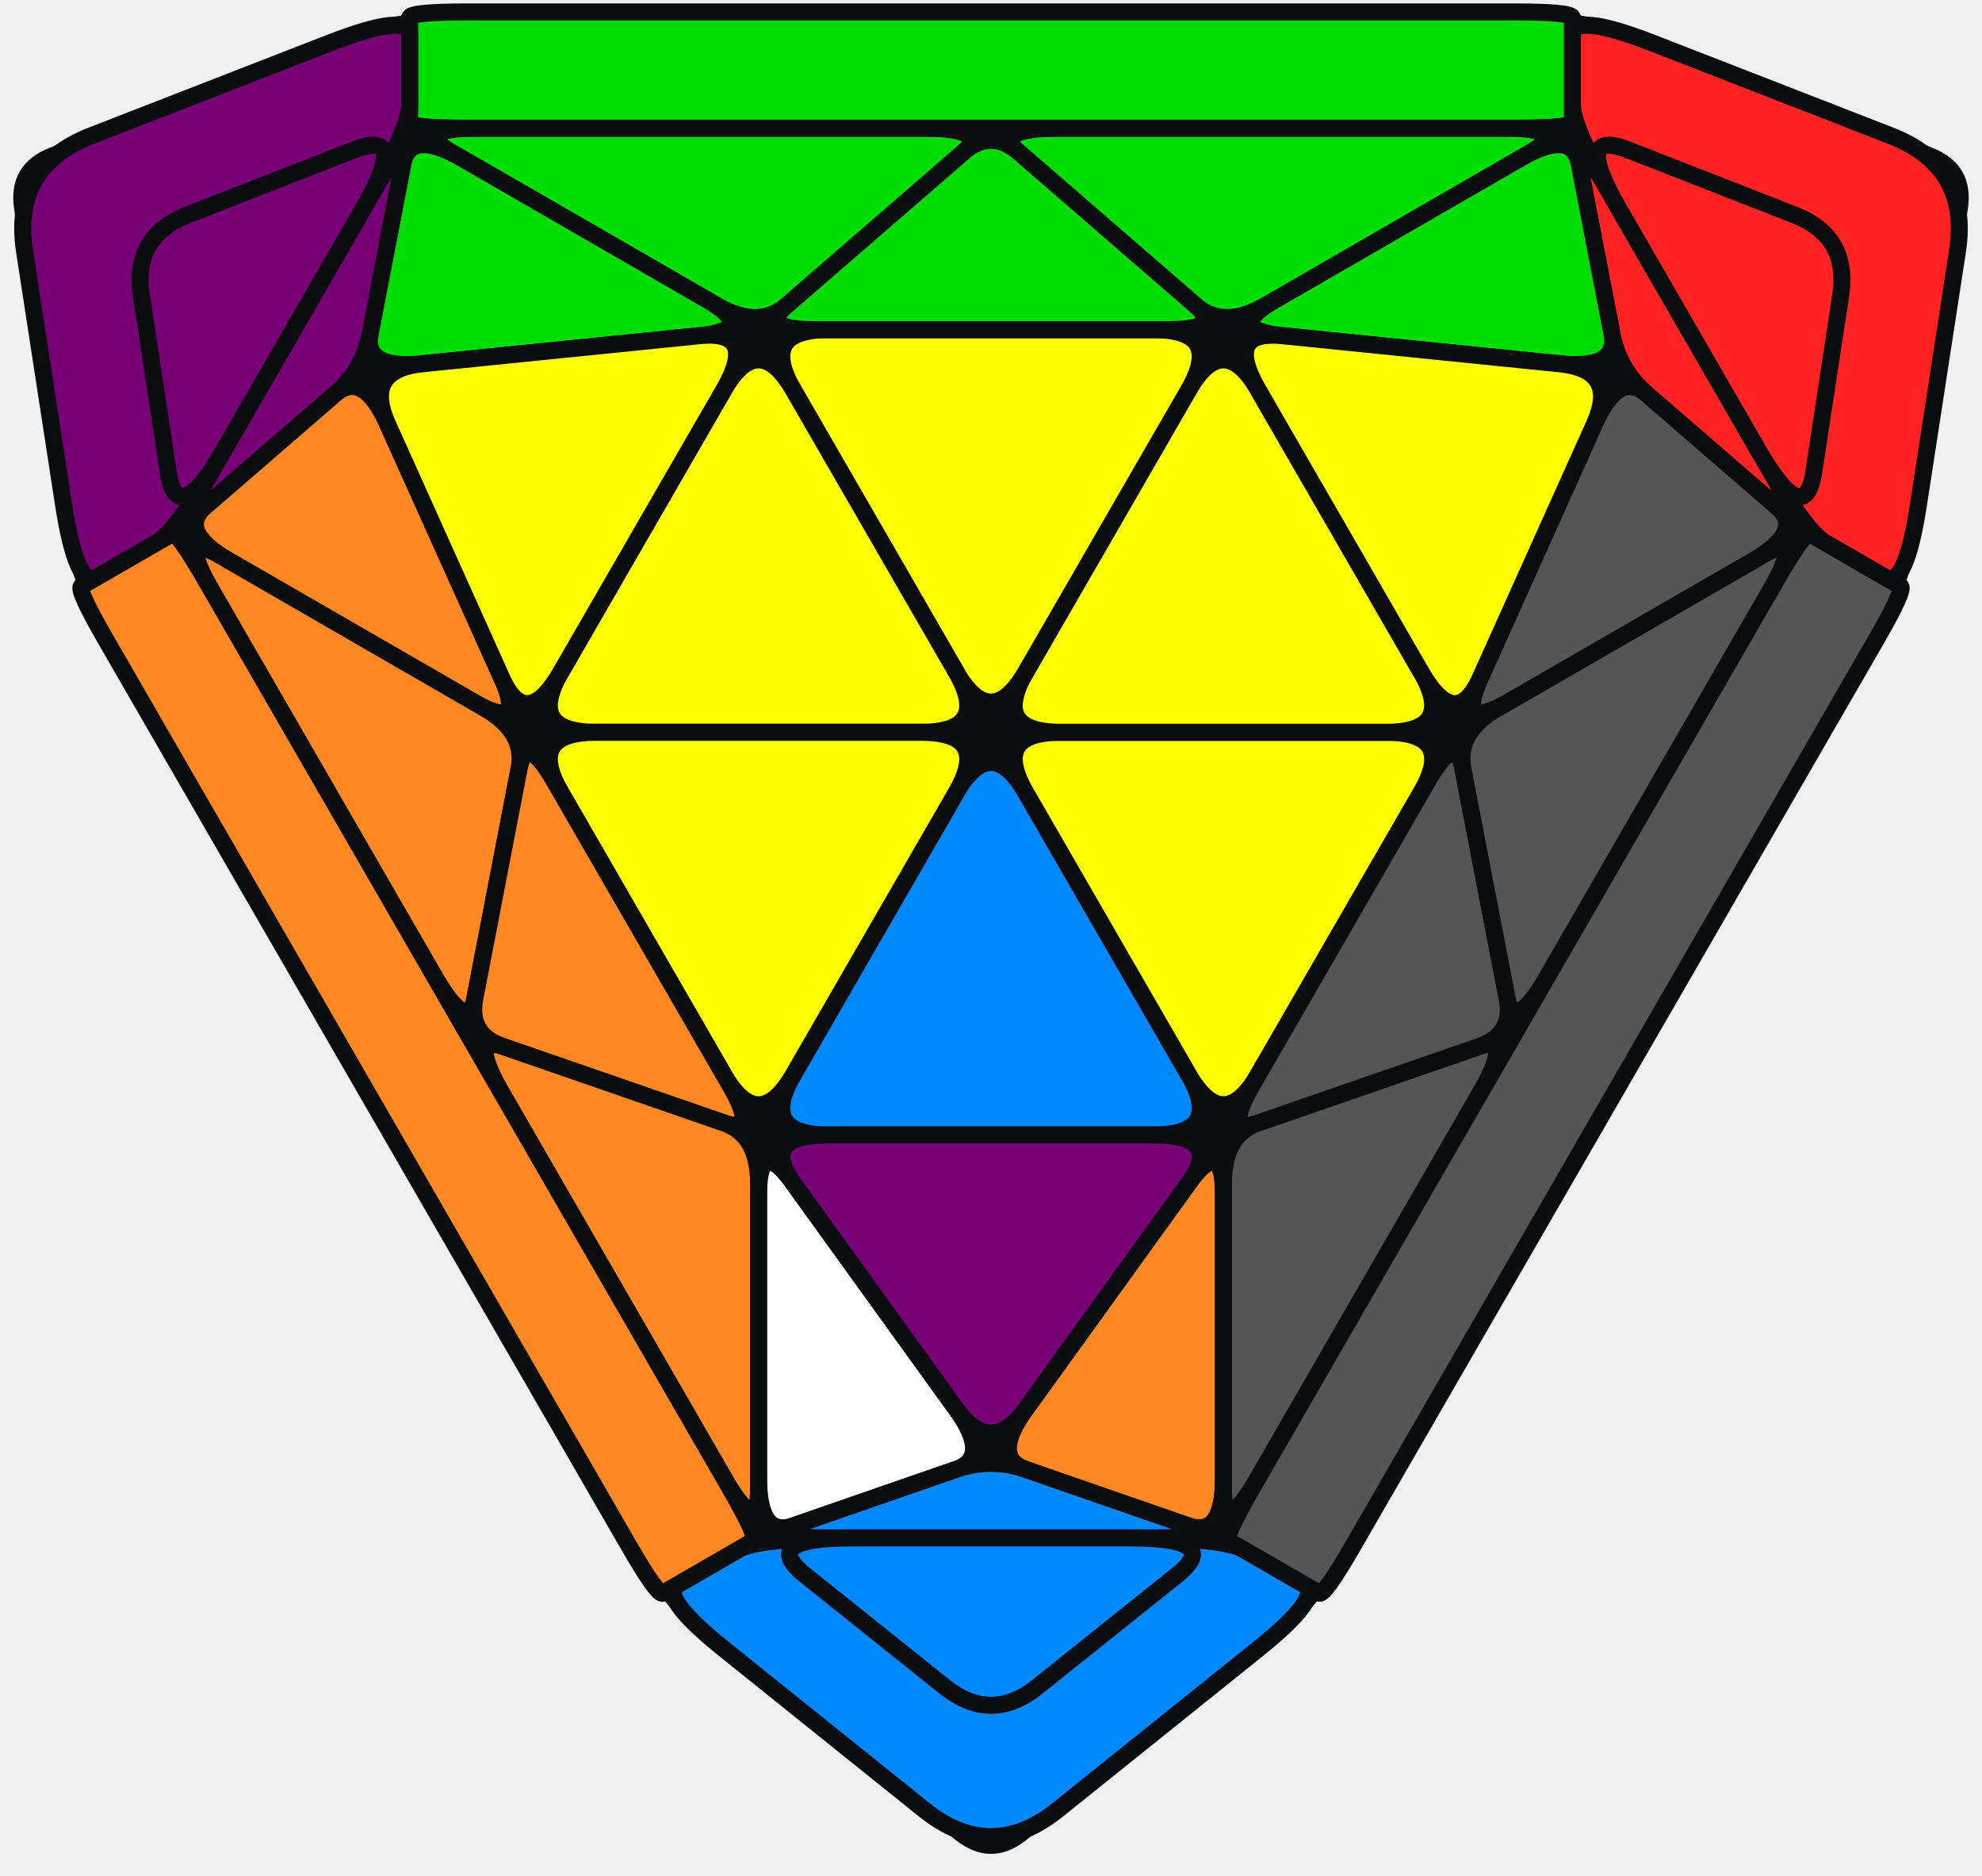
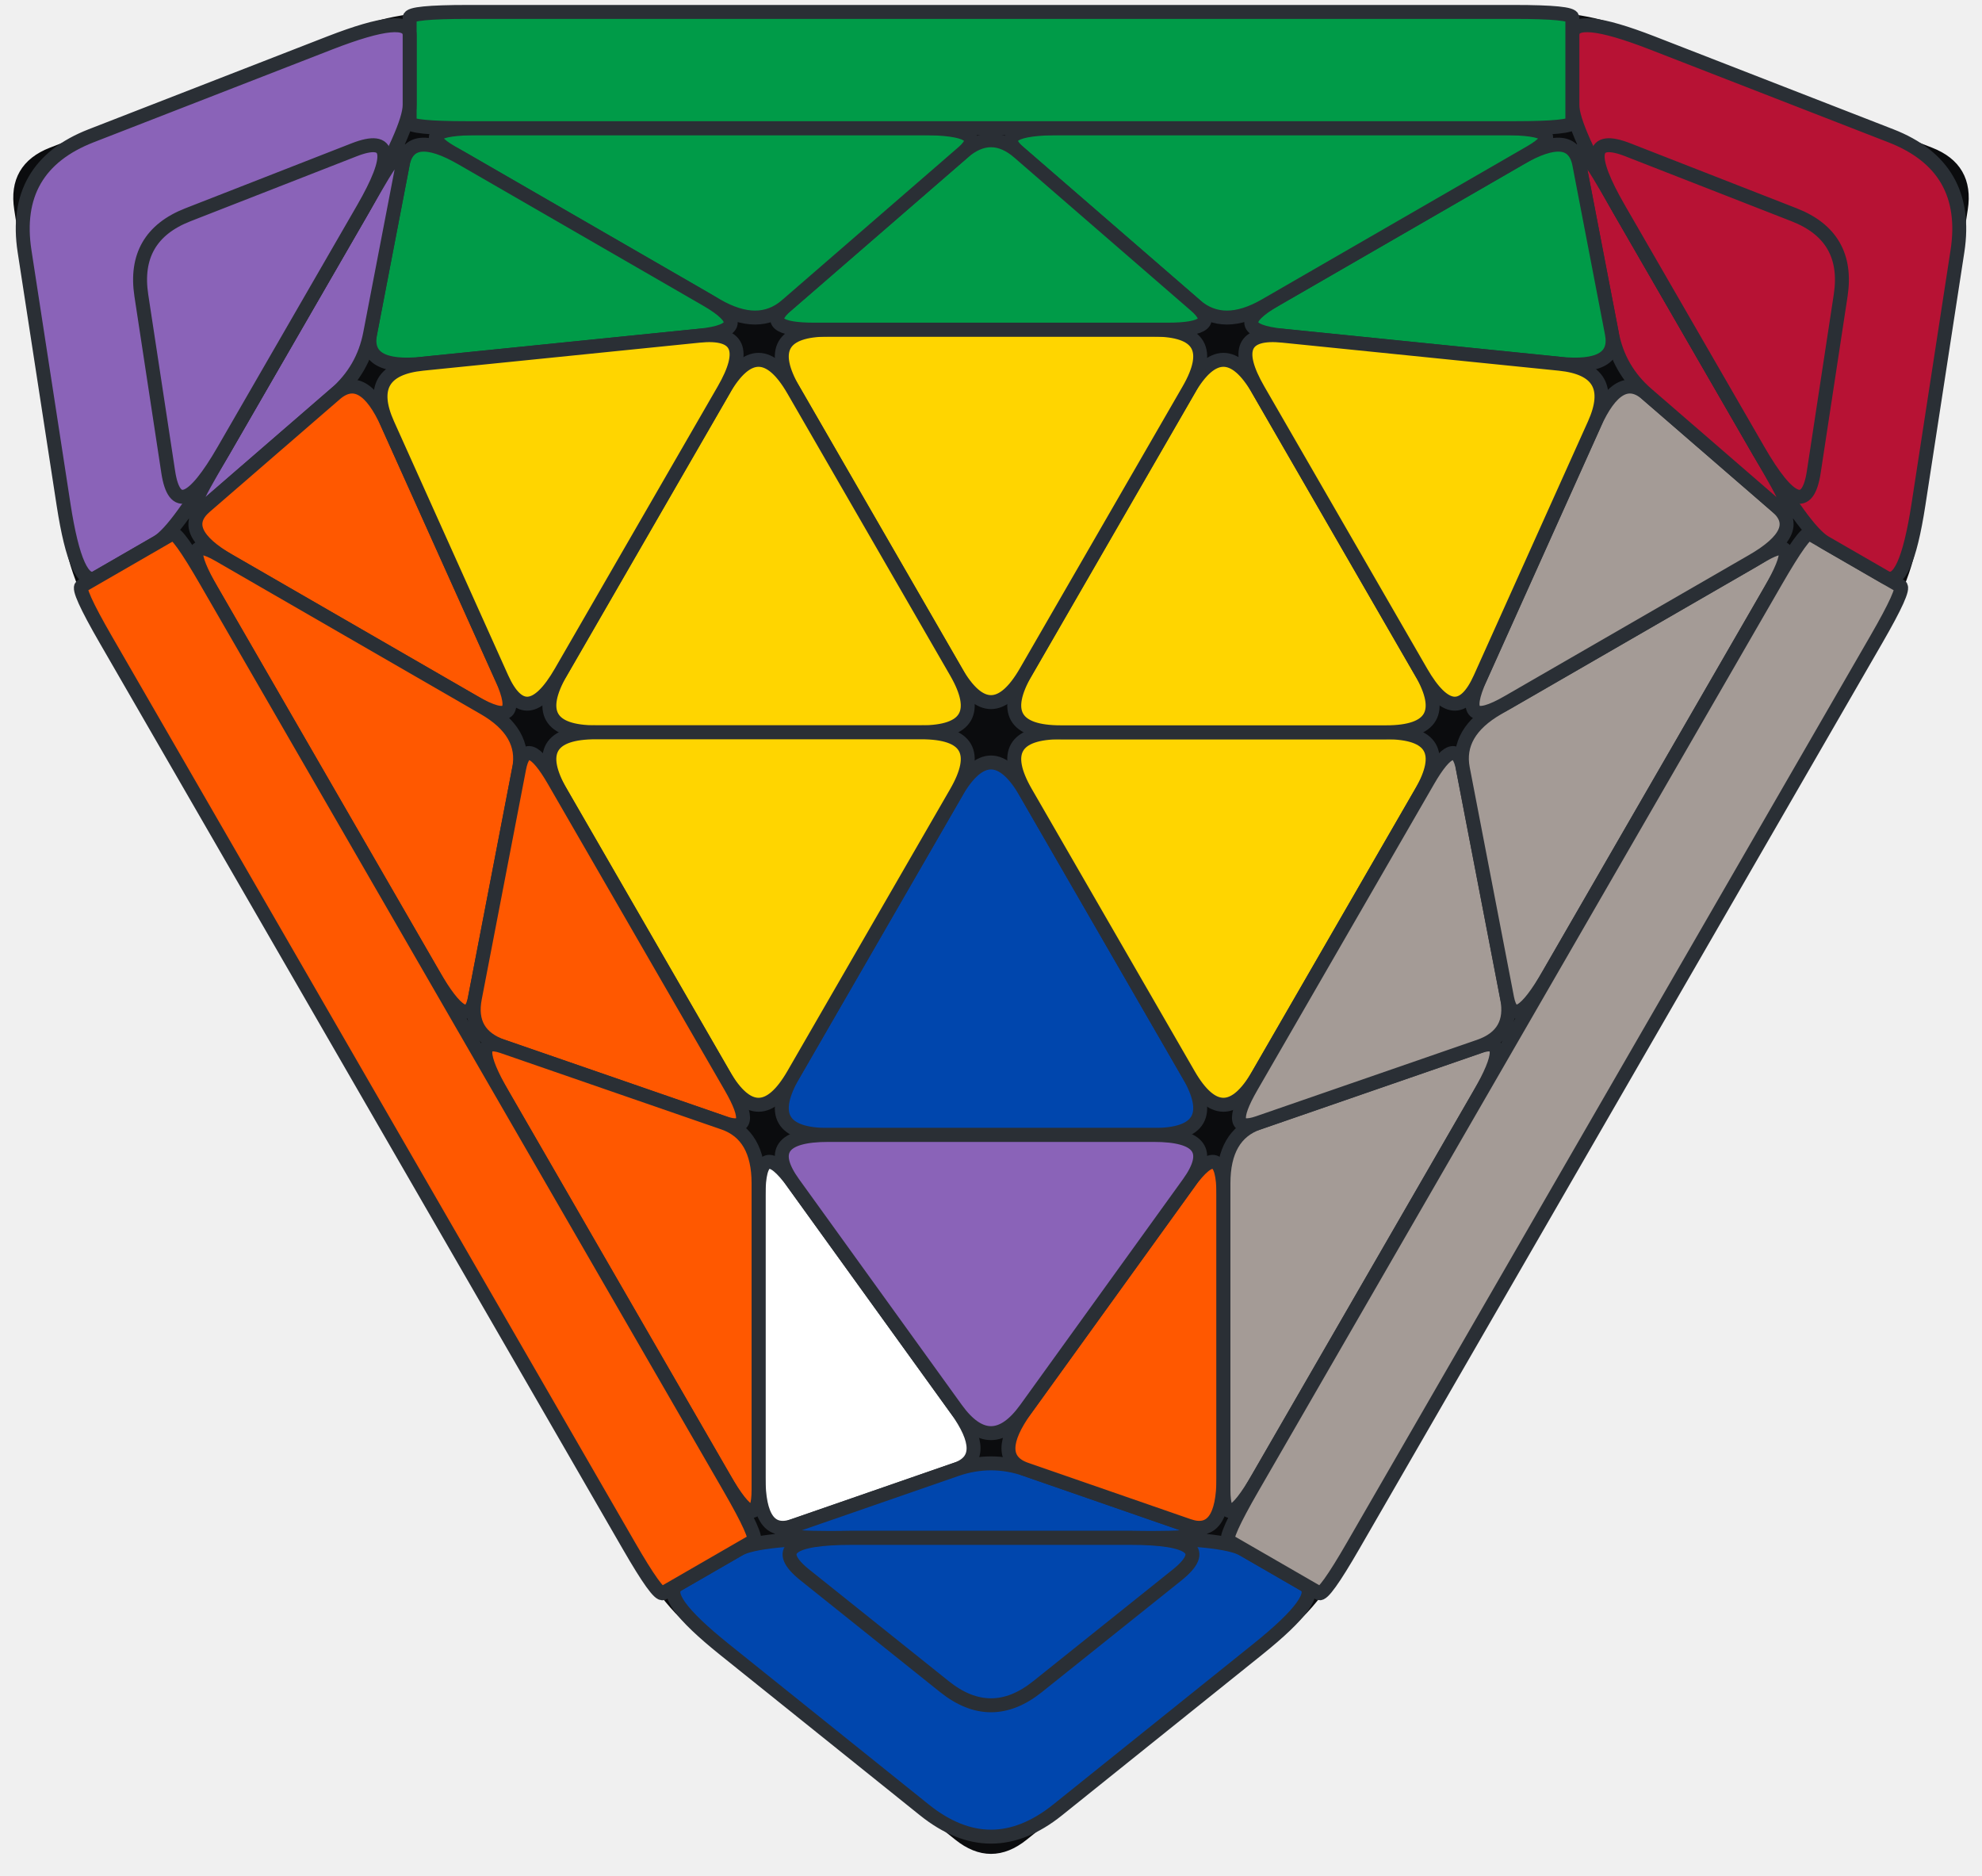
<svg xmlns="http://www.w3.org/2000/svg" viewBox="-12.79 -9.45 25.58 24.2" role="img" aria-label="TCP A6 Triangle combination and permutation, FTO 2-Look L3T case diagram">
+   <rect x="-10.95" y="24.08" width="27.2" height="NaN" fill="#f5f5f0" rx="2.5" />
  <path d="M-3.869 11.491L-0.430 14.251Q0.000 14.596,0.430 14.251L3.869 11.491 L0.430 14.251L3.869 11.491Q4.299 11.146,5.049 9.847L11.052 -0.550 L5.049 9.847L11.052 -0.550Q11.802 -1.850,11.886 -2.395L12.557 -6.753 L11.886 -2.395L12.557 -6.753Q12.641 -7.298,12.127 -7.498L8.017 -9.096 L12.127 -7.498L8.017 -9.096Q7.503 -9.296,6.003 -9.296L-6.003 -9.296 L6.003 -9.296L-6.003 -9.296Q-7.503 -9.296,-8.017 -9.096L-12.127 -7.498 L-8.017 -9.096L-12.127 -7.498Q-12.641 -7.298,-12.557 -6.753L-11.886 -2.395 L-12.557 -6.753L-11.886 -2.395Q-11.802 -1.850,-11.052 -0.550L-5.049 9.847 L-11.052 -0.550L-5.049 9.847Q-4.299 11.146,-3.869 11.491L-0.430 14.251Z" fill="#0b0c0e" stroke="#0b0c0e" stroke-width="0.1" stroke-linejoin="round" />
-   <path d="M-0.450 0.779L-2.550 4.417Q-3.000 5.196,-2.100 5.196L2.100 5.196 L-2.100 5.196L2.100 5.196Q3.000 5.196,2.550 4.417L0.450 0.779 L2.550 4.417L0.450 0.779Q0.000 0.000,-0.450 0.779L-2.550 4.417Z" fill="#08f" stroke="#0b0c0e" stroke-width="0.22" stroke-linejoin="round" />
-   <path d="M-3.000 5.976L-3.000 9.616Q-3.000 10.396,-2.550 10.240L-0.450 9.512 L-2.550 10.240L-0.450 9.512Q0.000 9.356,-0.450 8.732L-2.550 5.820 L-0.450 8.732L-2.550 5.820Q-3.000 5.196,-3.000 5.976L-3.000 9.616Z" fill="#fff" stroke="#0b0c0e" stroke-width="0.22" stroke-linejoin="round" />
-   <path d="M-2.100 10.396L2.100 10.396Q3.000 10.396,2.550 10.240L0.450 9.512 L2.550 10.240L0.450 9.512Q0.000 9.356,-0.450 9.512L-2.550 10.240 L-0.450 9.512L-2.550 10.240Q-3.000 10.396,-2.100 10.396L2.100 10.396Z" fill="#08f" stroke="#0b0c0e" stroke-width="0.22" stroke-linejoin="round" />
-   <path d="M3.000 9.616L3.000 5.976Q3.000 5.196,2.550 5.820L0.450 8.732 L2.550 5.820L0.450 8.732Q0.000 9.356,0.450 9.512L2.550 10.240 L0.450 9.512L2.550 10.240Q3.000 10.396,3.000 9.616L3.000 5.976Z" fill="#f82" stroke="#0b0c0e" stroke-width="0.22" stroke-linejoin="round" />
-   <path d="M2.100 5.196L-2.100 5.196Q-3.000 5.196,-2.550 5.820L-0.450 8.732 L-2.550 5.820L-0.450 8.732Q0.000 9.356,0.450 8.732L2.550 5.820 L0.450 8.732L2.550 5.820Q3.000 5.196,2.100 5.196L-2.100 5.196Z" fill="#707" stroke="#0b0c0e" stroke-width="0.22" stroke-linejoin="round" />
-   <path d="M0.450 0.779L2.550 4.417Q3.000 5.196,3.450 4.417L5.550 0.779 L3.450 4.417L5.550 0.779Q6.000 0.000,5.100 0.000L0.900 0.000 L5.100 0.000L0.900 0.000Q0.000 0.000,0.450 0.779L2.550 4.417Z" fill="#ff0" stroke="#0b0c0e" stroke-width="0.22" stroke-linejoin="round" />
-   <path d="M3.000 5.820L3.000 9.772Q3.000 10.396,3.450 9.616L6.301 4.678 L3.450 9.616L6.301 4.678Q6.752 3.898,6.301 4.054L3.450 5.040 L6.301 4.054L3.450 5.040Q3.000 5.196,3.000 5.820L3.000 9.772Z" fill="#555" stroke="#0b0c0e" stroke-width="0.22" stroke-linejoin="round" />
-   <path d="M5.640 0.624L3.360 4.573Q3.000 5.196,3.450 5.040L6.301 4.054 L3.450 5.040L6.301 4.054Q6.752 3.898,6.661 3.430L6.090 0.468 L6.661 3.430L6.090 0.468Q6.000 0.000,5.640 0.624L3.360 4.573Z" fill="#555" stroke="#0b0c0e" stroke-width="0.22" stroke-linejoin="round" />
-   <path d="M6.090 0.468L6.661 3.430Q6.752 3.898,7.202 3.118L10.053 -1.820 L7.202 3.118L10.053 -1.820Q10.503 -2.600,9.963 -2.288L6.540 -0.312 L9.963 -2.288L6.540 -0.312Q6.000 0.000,6.090 0.468L6.661 3.430Z" fill="#555" stroke="#0b0c0e" stroke-width="0.22" stroke-linejoin="round" />
-   <path d="M-3.260 10.546L-4.039 10.996Q-4.299 11.146,-3.439 11.836L-0.860 13.906 L-3.439 11.836L-0.860 13.906Q0.000 14.596,0.860 13.906L3.439 11.836 L0.860 13.906L3.439 11.836Q4.299 11.146,4.039 10.996L3.260 10.546 L4.039 10.996L3.260 10.546Q3.000 10.396,1.800 10.396L-1.800 10.396 L1.800 10.396L-1.800 10.396Q-3.000 10.396,-3.260 10.546L-4.039 10.996Z" fill="#08f" stroke="#0b0c0e" stroke-width="0.22" stroke-linejoin="round" />
-   <path d="M-2.400 10.876L-0.600 12.316Q0.000 12.796,0.600 12.316L2.400 10.876 L0.600 12.316L2.400 10.876Q3.000 10.396,1.800 10.396L-1.800 10.396 L1.800 10.396L-1.800 10.396Q-3.000 10.396,-2.400 10.876L-0.600 12.316Z" fill="#08f" stroke="#0b0c0e" stroke-width="0.22" stroke-linejoin="round" />
-   <path d="M3.065 10.434L4.234 11.109Q4.299 11.146,4.674 10.496L11.427 -1.200 L4.674 10.496L11.427 -1.200Q11.802 -1.850,11.737 -1.887L10.568 -2.562 L11.737 -1.887L10.568 -2.562Q10.503 -2.600,10.128 -1.950L3.375 9.746 L10.128 -1.950L3.375 9.746Q3.000 10.396,3.065 10.434L4.234 11.109Z" fill="#555" stroke="#0b0c0e" stroke-width="0.22" stroke-linejoin="round" />
-   <path d="M0.900 0.000L5.100 0.000Q6.000 0.000,5.550 -0.779L3.450 -4.417 L5.550 -0.779L3.450 -4.417Q3.000 -5.196,2.550 -4.417L0.450 -0.779 L2.550 -4.417L0.450 -0.779Q-0.000 -0.000,0.900 0.000L5.100 0.000Z" fill="#ff0" stroke="#0b0c0e" stroke-width="0.22" stroke-linejoin="round" />
-   <path d="M6.675 -0.390L9.828 -2.210Q10.503 -2.600,10.143 -2.912L8.463 -4.366 L10.143 -2.912L8.463 -4.366Q8.103 -4.678,7.787 -3.976L6.315 -0.702 L7.787 -3.976L6.315 -0.702Q6.000 0.000,6.675 -0.390L9.828 -2.210Z" fill="#555" stroke="#0b0c0e" stroke-width="0.22" stroke-linejoin="round" />
-   <path d="M10.053 -3.379L7.953 -7.017Q7.503 -7.796,7.593 -7.328L8.013 -5.146 L7.593 -7.328L8.013 -5.146Q8.103 -4.678,8.463 -4.366L10.143 -2.912 L8.463 -4.366L10.143 -2.912Q10.503 -2.600,10.053 -3.379L7.953 -7.017Z" fill="#f22" stroke="#0b0c0e" stroke-width="0.22" stroke-linejoin="round" />
-   <path d="M6.828 -7.406L3.675 -5.586Q3.000 -5.196,3.765 -5.118L7.337 -4.756 L3.765 -5.118L7.337 -4.756Q8.103 -4.678,8.013 -5.146L7.593 -7.328 L8.013 -5.146L7.593 -7.328Q7.503 -7.796,6.828 -7.406L3.675 -5.586Z" fill="#0d0" stroke="#0b0c0e" stroke-width="0.22" stroke-linejoin="round" />
-   <path d="M3.450 -4.417L5.550 -0.779Q6.000 0.000,6.315 -0.702L7.787 -3.976 L6.315 -0.702L7.787 -3.976Q8.103 -4.678,7.337 -4.756L3.765 -5.118 L7.337 -4.756L3.765 -5.118Q3.000 -5.196,3.450 -4.417L5.550 -0.779Z" fill="#ff0" stroke="#0b0c0e" stroke-width="0.22" stroke-linejoin="round" />
-   <path d="M0.450 -0.779L2.550 -4.417Q3.000 -5.196,2.100 -5.196L-2.100 -5.196 L2.100 -5.196L-2.100 -5.196Q-3.000 -5.196,-2.550 -4.417L-0.450 -0.779 L-2.550 -4.417L-0.450 -0.779Q-0.000 -0.000,0.450 -0.779L2.550 -4.417Z" fill="#ff0" stroke="#0b0c0e" stroke-width="0.22" stroke-linejoin="round" />
-   <path d="M3.540 -5.508L6.963 -7.484Q7.503 -7.796,6.603 -7.796L0.900 -7.796 L6.603 -7.796L0.900 -7.796Q0.000 -7.796,0.360 -7.484L2.640 -5.508 L0.360 -7.484L2.640 -5.508Q3.000 -5.196,3.540 -5.508L6.963 -7.484Z" fill="#0d0" stroke="#0b0c0e" stroke-width="0.22" stroke-linejoin="round" />
-   <path d="M-2.280 -5.196L2.280 -5.196Q3.000 -5.196,2.640 -5.508L0.360 -7.484 L2.640 -5.508L0.360 -7.484Q0.000 -7.796,-0.360 -7.484L-2.640 -5.508 L-0.360 -7.484L-2.640 -5.508Q-3.000 -5.196,-2.280 -5.196L2.280 -5.196Z" fill="#0d0" stroke="#0b0c0e" stroke-width="0.22" stroke-linejoin="round" />
-   <path d="M-2.640 -5.508L-0.360 -7.484Q0.000 -7.796,-0.900 -7.796L-6.603 -7.796 L-0.900 -7.796L-6.603 -7.796Q-7.503 -7.796,-6.963 -7.484L-3.540 -5.508 L-6.963 -7.484L-3.540 -5.508Q-3.000 -5.196,-2.640 -5.508L-0.360 -7.484Z" fill="#0d0" stroke="#0b0c0e" stroke-width="0.22" stroke-linejoin="round" />
-   <path d="M10.763 -2.450L11.543 -2.000Q11.802 -1.850,11.970 -2.940L12.473 -6.208 L11.970 -2.940L12.473 -6.208Q12.641 -7.298,11.613 -7.698L8.531 -8.897 L11.613 -7.698L8.531 -8.897Q7.503 -9.296,7.503 -8.996L7.503 -8.096 L7.503 -8.996L7.503 -8.096Q7.503 -7.796,8.103 -6.757L9.903 -3.639 L8.103 -6.757L9.903 -3.639Q10.503 -2.600,10.763 -2.450L11.543 -2.000Z" fill="#f22" stroke="#0b0c0e" stroke-width="0.22" stroke-linejoin="round" />
-   <path d="M10.619 -3.360L10.966 -5.638Q11.082 -6.398,10.366 -6.678L8.219 -7.517 L10.366 -6.678L8.219 -7.517Q7.503 -7.796,8.103 -6.757L9.903 -3.639 L8.103 -6.757L9.903 -3.639Q10.503 -2.600,10.619 -3.360L10.966 -5.638Z" fill="#f22" stroke="#0b0c0e" stroke-width="0.22" stroke-linejoin="round" />
-   <path d="M7.503 -7.871L7.503 -9.221Q7.503 -9.296,6.753 -9.296L-6.753 -9.296 L6.753 -9.296L-6.753 -9.296Q-7.503 -9.296,-7.503 -9.221L-7.503 -7.871 L-7.503 -9.221L-7.503 -7.871Q-7.503 -7.796,-6.753 -7.796L6.753 -7.796 L-6.753 -7.796L6.753 -7.796Q7.503 -7.796,7.503 -7.871L7.503 -9.221Z" fill="#0d0" stroke="#0b0c0e" stroke-width="0.22" stroke-linejoin="round" />
-   <path d="M-0.450 -0.779L-2.550 -4.417Q-3.000 -5.196,-3.450 -4.417L-5.550 -0.779 L-3.450 -4.417L-5.550 -0.779Q-6.000 0.000,-5.100 0.000L-0.900 0.000 L-5.100 0.000L-0.900 0.000Q0.000 0.000,-0.450 -0.779L-2.550 -4.417Z" fill="#ff0" stroke="#0b0c0e" stroke-width="0.22" stroke-linejoin="round" />
-   <path d="M-3.675 -5.586L-6.828 -7.406Q-7.503 -7.796,-7.593 -7.328L-8.013 -5.146 L-7.593 -7.328L-8.013 -5.146Q-8.103 -4.678,-7.337 -4.756L-3.765 -5.118 L-7.337 -4.756L-3.765 -5.118Q-3.000 -5.196,-3.675 -5.586L-6.828 -7.406Z" fill="#0d0" stroke="#0b0c0e" stroke-width="0.22" stroke-linejoin="round" />
-   <path d="M-7.953 -7.017L-10.053 -3.379Q-10.503 -2.600,-10.143 -2.912L-8.463 -4.366 L-10.143 -2.912L-8.463 -4.366Q-8.103 -4.678,-8.013 -5.146L-7.593 -7.328 L-8.013 -5.146L-7.593 -7.328Q-7.503 -7.796,-7.953 -7.017L-10.053 -3.379Z" fill="#707" stroke="#0b0c0e" stroke-width="0.22" stroke-linejoin="round" />
-   <path d="M-9.828 -2.210L-6.675 -0.390Q-6.000 0.000,-6.315 -0.702L-7.787 -3.976 L-6.315 -0.702L-7.787 -3.976Q-8.103 -4.678,-8.463 -4.366L-10.143 -2.912 L-8.463 -4.366L-10.143 -2.912Q-10.503 -2.600,-9.828 -2.210L-6.675 -0.390Z" fill="#f82" stroke="#0b0c0e" stroke-width="0.22" stroke-linejoin="round" />
-   <path d="M-5.550 -0.779L-3.450 -4.417Q-3.000 -5.196,-3.765 -5.118L-7.337 -4.756 L-3.765 -5.118L-7.337 -4.756Q-8.103 -4.678,-7.787 -3.976L-6.315 -0.702 L-7.787 -3.976L-6.315 -0.702Q-6.000 0.000,-5.550 -0.779L-3.450 -4.417Z" fill="#ff0" stroke="#0b0c0e" stroke-width="0.22" stroke-linejoin="round" />
-   <path d="M-0.900 0.000L-5.100 0.000Q-6.000 0.000,-5.550 0.779L-3.450 4.417 L-5.550 0.779L-3.450 4.417Q-3.000 5.196,-2.550 4.417L-0.450 0.779 L-2.550 4.417L-0.450 0.779Q0.000 0.000,-0.900 0.000L-5.100 0.000Z" fill="#ff0" stroke="#0b0c0e" stroke-width="0.22" stroke-linejoin="round" />
-   <path d="M-6.540 -0.312L-9.963 -2.288Q-10.503 -2.600,-10.053 -1.820L-7.202 3.118 L-10.053 -1.820L-7.202 3.118Q-6.752 3.898,-6.661 3.430L-6.090 0.468 L-6.661 3.430L-6.090 0.468Q-6.000 0.000,-6.540 -0.312L-9.963 -2.288Z" fill="#f82" stroke="#0b0c0e" stroke-width="0.22" stroke-linejoin="round" />
-   <path d="M-3.360 4.573L-5.640 0.624Q-6.000 0.000,-6.090 0.468L-6.661 3.430 L-6.090 0.468L-6.661 3.430Q-6.752 3.898,-6.301 4.054L-3.450 5.040 L-6.301 4.054L-3.450 5.040Q-3.000 5.196,-3.360 4.573L-5.640 0.624Z" fill="#f82" stroke="#0b0c0e" stroke-width="0.22" stroke-linejoin="round" />
-   <path d="M-3.450 5.040L-6.301 4.054Q-6.752 3.898,-6.301 4.678L-3.450 9.616 L-6.301 4.678L-3.450 9.616Q-3.000 10.396,-3.000 9.772L-3.000 5.820 L-3.000 9.772L-3.000 5.820Q-3.000 5.196,-3.450 5.040L-6.301 4.054Z" fill="#f82" stroke="#0b0c0e" stroke-width="0.22" stroke-linejoin="round" />
-   <path d="M-7.503 -8.096L-7.503 -8.996Q-7.503 -9.296,-8.531 -8.897L-11.613 -7.698 L-8.531 -8.897L-11.613 -7.698Q-12.641 -7.298,-12.473 -6.208L-11.970 -2.940 L-12.473 -6.208L-11.970 -2.940Q-11.802 -1.850,-11.543 -2.000L-10.763 -2.450 L-11.543 -2.000L-10.763 -2.450Q-10.503 -2.600,-9.903 -3.639L-8.103 -6.757 L-9.903 -3.639L-8.103 -6.757Q-7.503 -7.796,-7.503 -8.096L-7.503 -8.996Z" fill="#707" stroke="#0b0c0e" stroke-width="0.22" stroke-linejoin="round" />
-   <path d="M-8.219 -7.517L-10.366 -6.678Q-11.082 -6.398,-10.966 -5.638L-10.619 -3.360 L-10.966 -5.638L-10.619 -3.360Q-10.503 -2.600,-9.903 -3.639L-8.103 -6.757 L-9.903 -3.639L-8.103 -6.757Q-7.503 -7.796,-8.219 -7.517L-10.366 -6.678Z" fill="#707" stroke="#0b0c0e" stroke-width="0.22" stroke-linejoin="round" />
-   <path d="M-10.568 -2.562L-11.737 -1.887Q-11.802 -1.850,-11.427 -1.200L-4.674 10.496 L-11.427 -1.200L-4.674 10.496Q-4.299 11.146,-4.234 11.109L-3.065 10.434 L-4.234 11.109L-3.065 10.434Q-3.000 10.396,-3.375 9.746L-10.128 -1.950 L-3.375 9.746L-10.128 -1.950Q-10.503 -2.600,-10.568 -2.562L-11.737 -1.887Z" fill="#f82" stroke="#0b0c0e" stroke-width="0.22" stroke-linejoin="round" />
+   <path d="M-0.450 0.779L-2.550 4.417Q-3.000 5.196,-2.100 5.196L2.100 5.196 L-2.100 5.196L2.100 5.196Q3.000 5.196,2.550 4.417L0.450 0.779 L2.550 4.417L0.450 0.779Q0.000 0.000,-0.450 0.779L-2.550 4.417Z" fill="#0046ad" stroke="#2a2f35" stroke-width="0.18" stroke-linejoin="round" />
+   <path d="M-3.000 5.976L-3.000 9.616Q-3.000 10.396,-2.550 10.240L-0.450 9.512 L-2.550 10.240L-0.450 9.512Q0.000 9.356,-0.450 8.732L-2.550 5.820 L-0.450 8.732L-2.550 5.820Q-3.000 5.196,-3.000 5.976L-3.000 9.616Z" fill="#fff" stroke="#2a2f35" stroke-width="0.18" stroke-linejoin="round" />
+   <path d="M-2.100 10.396L2.100 10.396Q3.000 10.396,2.550 10.240L0.450 9.512 L2.550 10.240L0.450 9.512Q0.000 9.356,-0.450 9.512L-2.550 10.240 L-0.450 9.512L-2.550 10.240Q-3.000 10.396,-2.100 10.396L2.100 10.396Z" fill="#0046ad" stroke="#2a2f35" stroke-width="0.18" stroke-linejoin="round" />
+   <path d="M3.000 9.616L3.000 5.976Q3.000 5.196,2.550 5.820L0.450 8.732 L2.550 5.820L0.450 8.732Q0.000 9.356,0.450 9.512L2.550 10.240 L0.450 9.512L2.550 10.240Q3.000 10.396,3.000 9.616L3.000 5.976Z" fill="#ff5800" stroke="#2a2f35" stroke-width="0.18" stroke-linejoin="round" />
+   <path d="M2.100 5.196L-2.100 5.196Q-3.000 5.196,-2.550 5.820L-0.450 8.732 L-2.550 5.820L-0.450 8.732Q0.000 9.356,0.450 8.732L2.550 5.820 L0.450 8.732L2.550 5.820Q3.000 5.196,2.100 5.196L-2.100 5.196Z" fill="#8a63b8" stroke="#2a2f35" stroke-width="0.18" stroke-linejoin="round" />
+   <path d="M0.450 0.779L2.550 4.417Q3.000 5.196,3.450 4.417L5.550 0.779 L3.450 4.417L5.550 0.779Q6.000 0.000,5.100 0.000L0.900 0.000 L5.100 0.000L0.900 0.000Q0.000 0.000,0.450 0.779L2.550 4.417Z" fill="#ffd500" stroke="#2a2f35" stroke-width="0.18" stroke-linejoin="round" />
+   <path d="M3.000 5.820L3.000 9.772Q3.000 10.396,3.450 9.616L6.301 4.678 L3.450 9.616L6.301 4.678Q6.752 3.898,6.301 4.054L3.450 5.040 L6.301 4.054L3.450 5.040Q3.000 5.196,3.000 5.820L3.000 9.772Z" fill="#a49b96" stroke="#2a2f35" stroke-width="0.18" stroke-linejoin="round" />
+   <path d="M5.640 0.624L3.360 4.573Q3.000 5.196,3.450 5.040L6.301 4.054 L3.450 5.040L6.301 4.054Q6.752 3.898,6.661 3.430L6.090 0.468 L6.661 3.430L6.090 0.468Q6.000 0.000,5.640 0.624L3.360 4.573Z" fill="#a49b96" stroke="#2a2f35" stroke-width="0.18" stroke-linejoin="round" />
+   <path d="M6.090 0.468L6.661 3.430Q6.752 3.898,7.202 3.118L10.053 -1.820 L7.202 3.118L10.053 -1.820Q10.503 -2.600,9.963 -2.288L6.540 -0.312 L9.963 -2.288L6.540 -0.312Q6.000 0.000,6.090 0.468L6.661 3.430Z" fill="#a49b96" stroke="#2a2f35" stroke-width="0.18" stroke-linejoin="round" />
+   <path d="M-3.260 10.546L-4.039 10.996Q-4.299 11.146,-3.439 11.836L-0.860 13.906 L-3.439 11.836L-0.860 13.906Q0.000 14.596,0.860 13.906L3.439 11.836 L0.860 13.906L3.439 11.836Q4.299 11.146,4.039 10.996L3.260 10.546 L4.039 10.996L3.260 10.546Q3.000 10.396,1.800 10.396L-1.800 10.396 L1.800 10.396L-1.800 10.396Q-3.000 10.396,-3.260 10.546L-4.039 10.996Z" fill="#0046ad" stroke="#2a2f35" stroke-width="0.18" stroke-linejoin="round" />
+   <path d="M-2.400 10.876L-0.600 12.316Q0.000 12.796,0.600 12.316L2.400 10.876 L0.600 12.316L2.400 10.876Q3.000 10.396,1.800 10.396L-1.800 10.396 L1.800 10.396L-1.800 10.396Q-3.000 10.396,-2.400 10.876L-0.600 12.316Z" fill="#0046ad" stroke="#2a2f35" stroke-width="0.18" stroke-linejoin="round" />
+   <path d="M3.065 10.434L4.234 11.109Q4.299 11.146,4.674 10.496L11.427 -1.200 L4.674 10.496L11.427 -1.200Q11.802 -1.850,11.737 -1.887L10.568 -2.562 L11.737 -1.887L10.568 -2.562Q10.503 -2.600,10.128 -1.950L3.375 9.746 L10.128 -1.950L3.375 9.746Q3.000 10.396,3.065 10.434L4.234 11.109Z" fill="#a49b96" stroke="#2a2f35" stroke-width="0.18" stroke-linejoin="round" />
+   <path d="M0.900 0.000L5.100 0.000Q6.000 0.000,5.550 -0.779L3.450 -4.417 L5.550 -0.779L3.450 -4.417Q3.000 -5.196,2.550 -4.417L0.450 -0.779 L2.550 -4.417L0.450 -0.779Q-0.000 -0.000,0.900 0.000L5.100 0.000Z" fill="#ffd500" stroke="#2a2f35" stroke-width="0.18" stroke-linejoin="round" />
+   <path d="M6.675 -0.390L9.828 -2.210Q10.503 -2.600,10.143 -2.912L8.463 -4.366 L10.143 -2.912L8.463 -4.366Q8.103 -4.678,7.787 -3.976L6.315 -0.702 L7.787 -3.976L6.315 -0.702Q6.000 0.000,6.675 -0.390L9.828 -2.210Z" fill="#a49b96" stroke="#2a2f35" stroke-width="0.18" stroke-linejoin="round" />
+   <path d="M10.053 -3.379L7.953 -7.017Q7.503 -7.796,7.593 -7.328L8.013 -5.146 L7.593 -7.328L8.013 -5.146Q8.103 -4.678,8.463 -4.366L10.143 -2.912 L8.463 -4.366L10.143 -2.912Q10.503 -2.600,10.053 -3.379L7.953 -7.017Z" fill="#b71234" stroke="#2a2f35" stroke-width="0.18" stroke-linejoin="round" />
+   <path d="M6.828 -7.406L3.675 -5.586Q3.000 -5.196,3.765 -5.118L7.337 -4.756 L3.765 -5.118L7.337 -4.756Q8.103 -4.678,8.013 -5.146L7.593 -7.328 L8.013 -5.146L7.593 -7.328Q7.503 -7.796,6.828 -7.406L3.675 -5.586Z" fill="#009b48" stroke="#2a2f35" stroke-width="0.18" stroke-linejoin="round" />
+   <path d="M3.450 -4.417L5.550 -0.779Q6.000 0.000,6.315 -0.702L7.787 -3.976 L6.315 -0.702L7.787 -3.976Q8.103 -4.678,7.337 -4.756L3.765 -5.118 L7.337 -4.756L3.765 -5.118Q3.000 -5.196,3.450 -4.417L5.550 -0.779Z" fill="#ffd500" stroke="#2a2f35" stroke-width="0.18" stroke-linejoin="round" />
+   <path d="M0.450 -0.779L2.550 -4.417Q3.000 -5.196,2.100 -5.196L-2.100 -5.196 L2.100 -5.196L-2.100 -5.196Q-3.000 -5.196,-2.550 -4.417L-0.450 -0.779 L-2.550 -4.417L-0.450 -0.779Q-0.000 -0.000,0.450 -0.779L2.550 -4.417Z" fill="#ffd500" stroke="#2a2f35" stroke-width="0.18" stroke-linejoin="round" />
+   <path d="M3.540 -5.508L6.963 -7.484Q7.503 -7.796,6.603 -7.796L0.900 -7.796 L6.603 -7.796L0.900 -7.796Q0.000 -7.796,0.360 -7.484L2.640 -5.508 L0.360 -7.484L2.640 -5.508Q3.000 -5.196,3.540 -5.508L6.963 -7.484Z" fill="#009b48" stroke="#2a2f35" stroke-width="0.18" stroke-linejoin="round" />
+   <path d="M-2.280 -5.196L2.280 -5.196Q3.000 -5.196,2.640 -5.508L0.360 -7.484 L2.640 -5.508L0.360 -7.484Q0.000 -7.796,-0.360 -7.484L-2.640 -5.508 L-0.360 -7.484L-2.640 -5.508Q-3.000 -5.196,-2.280 -5.196L2.280 -5.196Z" fill="#009b48" stroke="#2a2f35" stroke-width="0.18" stroke-linejoin="round" />
+   <path d="M-2.640 -5.508L-0.360 -7.484Q0.000 -7.796,-0.900 -7.796L-6.603 -7.796 L-0.900 -7.796L-6.603 -7.796Q-7.503 -7.796,-6.963 -7.484L-3.540 -5.508 L-6.963 -7.484L-3.540 -5.508Q-3.000 -5.196,-2.640 -5.508L-0.360 -7.484Z" fill="#009b48" stroke="#2a2f35" stroke-width="0.18" stroke-linejoin="round" />
+   <path d="M10.763 -2.450L11.543 -2.000Q11.802 -1.850,11.970 -2.940L12.473 -6.208 L11.970 -2.940L12.473 -6.208Q12.641 -7.298,11.613 -7.698L8.531 -8.897 L11.613 -7.698L8.531 -8.897Q7.503 -9.296,7.503 -8.996L7.503 -8.096 L7.503 -8.996L7.503 -8.096Q7.503 -7.796,8.103 -6.757L9.903 -3.639 L8.103 -6.757L9.903 -3.639Q10.503 -2.600,10.763 -2.450L11.543 -2.000Z" fill="#b71234" stroke="#2a2f35" stroke-width="0.18" stroke-linejoin="round" />
+   <path d="M10.619 -3.360L10.966 -5.638Q11.082 -6.398,10.366 -6.678L8.219 -7.517 L10.366 -6.678L8.219 -7.517Q7.503 -7.796,8.103 -6.757L9.903 -3.639 L8.103 -6.757L9.903 -3.639Q10.503 -2.600,10.619 -3.360L10.966 -5.638Z" fill="#b71234" stroke="#2a2f35" stroke-width="0.18" stroke-linejoin="round" />
+   <path d="M7.503 -7.871L7.503 -9.221Q7.503 -9.296,6.753 -9.296L-6.753 -9.296 L6.753 -9.296L-6.753 -9.296Q-7.503 -9.296,-7.503 -9.221L-7.503 -7.871 L-7.503 -9.221L-7.503 -7.871Q-7.503 -7.796,-6.753 -7.796L6.753 -7.796 L-6.753 -7.796L6.753 -7.796Q7.503 -7.796,7.503 -7.871L7.503 -9.221Z" fill="#009b48" stroke="#2a2f35" stroke-width="0.18" stroke-linejoin="round" />
+   <path d="M-0.450 -0.779L-2.550 -4.417Q-3.000 -5.196,-3.450 -4.417L-5.550 -0.779 L-3.450 -4.417L-5.550 -0.779Q-6.000 0.000,-5.100 0.000L-0.900 0.000 L-5.100 0.000L-0.900 0.000Q0.000 0.000,-0.450 -0.779L-2.550 -4.417Z" fill="#ffd500" stroke="#2a2f35" stroke-width="0.18" stroke-linejoin="round" />
+   <path d="M-3.675 -5.586L-6.828 -7.406Q-7.503 -7.796,-7.593 -7.328L-8.013 -5.146 L-7.593 -7.328L-8.013 -5.146Q-8.103 -4.678,-7.337 -4.756L-3.765 -5.118 L-7.337 -4.756L-3.765 -5.118Q-3.000 -5.196,-3.675 -5.586L-6.828 -7.406Z" fill="#009b48" stroke="#2a2f35" stroke-width="0.18" stroke-linejoin="round" />
+   <path d="M-7.953 -7.017L-10.053 -3.379Q-10.503 -2.600,-10.143 -2.912L-8.463 -4.366 L-10.143 -2.912L-8.463 -4.366Q-8.103 -4.678,-8.013 -5.146L-7.593 -7.328 L-8.013 -5.146L-7.593 -7.328Q-7.503 -7.796,-7.953 -7.017L-10.053 -3.379Z" fill="#8a63b8" stroke="#2a2f35" stroke-width="0.18" stroke-linejoin="round" />
+   <path d="M-9.828 -2.210L-6.675 -0.390Q-6.000 0.000,-6.315 -0.702L-7.787 -3.976 L-6.315 -0.702L-7.787 -3.976Q-8.103 -4.678,-8.463 -4.366L-10.143 -2.912 L-8.463 -4.366L-10.143 -2.912Q-10.503 -2.600,-9.828 -2.210L-6.675 -0.390Z" fill="#ff5800" stroke="#2a2f35" stroke-width="0.18" stroke-linejoin="round" />
+   <path d="M-5.550 -0.779L-3.450 -4.417Q-3.000 -5.196,-3.765 -5.118L-7.337 -4.756 L-3.765 -5.118L-7.337 -4.756Q-8.103 -4.678,-7.787 -3.976L-6.315 -0.702 L-7.787 -3.976L-6.315 -0.702Q-6.000 0.000,-5.550 -0.779L-3.450 -4.417Z" fill="#ffd500" stroke="#2a2f35" stroke-width="0.18" stroke-linejoin="round" />
+   <path d="M-0.900 0.000L-5.100 0.000Q-6.000 0.000,-5.550 0.779L-3.450 4.417 L-5.550 0.779L-3.450 4.417Q-3.000 5.196,-2.550 4.417L-0.450 0.779 L-2.550 4.417L-0.450 0.779Q0.000 0.000,-0.900 0.000L-5.100 0.000Z" fill="#ffd500" stroke="#2a2f35" stroke-width="0.18" stroke-linejoin="round" />
+   <path d="M-6.540 -0.312L-9.963 -2.288Q-10.503 -2.600,-10.053 -1.820L-7.202 3.118 L-10.053 -1.820L-7.202 3.118Q-6.752 3.898,-6.661 3.430L-6.090 0.468 L-6.661 3.430L-6.090 0.468Q-6.000 0.000,-6.540 -0.312L-9.963 -2.288Z" fill="#ff5800" stroke="#2a2f35" stroke-width="0.18" stroke-linejoin="round" />
+   <path d="M-3.360 4.573L-5.640 0.624Q-6.000 0.000,-6.090 0.468L-6.661 3.430 L-6.090 0.468L-6.661 3.430Q-6.752 3.898,-6.301 4.054L-3.450 5.040 L-6.301 4.054L-3.450 5.040Q-3.000 5.196,-3.360 4.573L-5.640 0.624Z" fill="#ff5800" stroke="#2a2f35" stroke-width="0.18" stroke-linejoin="round" />
+   <path d="M-3.450 5.040L-6.301 4.054Q-6.752 3.898,-6.301 4.678L-3.450 9.616 L-6.301 4.678L-3.450 9.616Q-3.000 10.396,-3.000 9.772L-3.000 5.820 L-3.000 9.772L-3.000 5.820Q-3.000 5.196,-3.450 5.040L-6.301 4.054Z" fill="#ff5800" stroke="#2a2f35" stroke-width="0.18" stroke-linejoin="round" />
+   <path d="M-7.503 -8.096L-7.503 -8.996Q-7.503 -9.296,-8.531 -8.897L-11.613 -7.698 L-8.531 -8.897L-11.613 -7.698Q-12.641 -7.298,-12.473 -6.208L-11.970 -2.940 L-12.473 -6.208L-11.970 -2.940Q-11.802 -1.850,-11.543 -2.000L-10.763 -2.450 L-11.543 -2.000L-10.763 -2.450Q-10.503 -2.600,-9.903 -3.639L-8.103 -6.757 L-9.903 -3.639L-8.103 -6.757Q-7.503 -7.796,-7.503 -8.096L-7.503 -8.996Z" fill="#8a63b8" stroke="#2a2f35" stroke-width="0.18" stroke-linejoin="round" />
+   <path d="M-8.219 -7.517L-10.366 -6.678Q-11.082 -6.398,-10.966 -5.638L-10.619 -3.360 L-10.966 -5.638L-10.619 -3.360Q-10.503 -2.600,-9.903 -3.639L-8.103 -6.757 L-9.903 -3.639L-8.103 -6.757Q-7.503 -7.796,-8.219 -7.517L-10.366 -6.678Z" fill="#8a63b8" stroke="#2a2f35" stroke-width="0.18" stroke-linejoin="round" />
+   <path d="M-10.568 -2.562L-11.737 -1.887Q-11.802 -1.850,-11.427 -1.200L-4.674 10.496 L-11.427 -1.200L-4.674 10.496Q-4.299 11.146,-4.234 11.109L-3.065 10.434 L-4.234 11.109L-3.065 10.434Q-3.000 10.396,-3.375 9.746L-10.128 -1.950 L-3.375 9.746L-10.128 -1.950Q-10.503 -2.600,-10.568 -2.562L-11.737 -1.887Z" fill="#ff5800" stroke="#2a2f35" stroke-width="0.18" stroke-linejoin="round" />
</svg>
